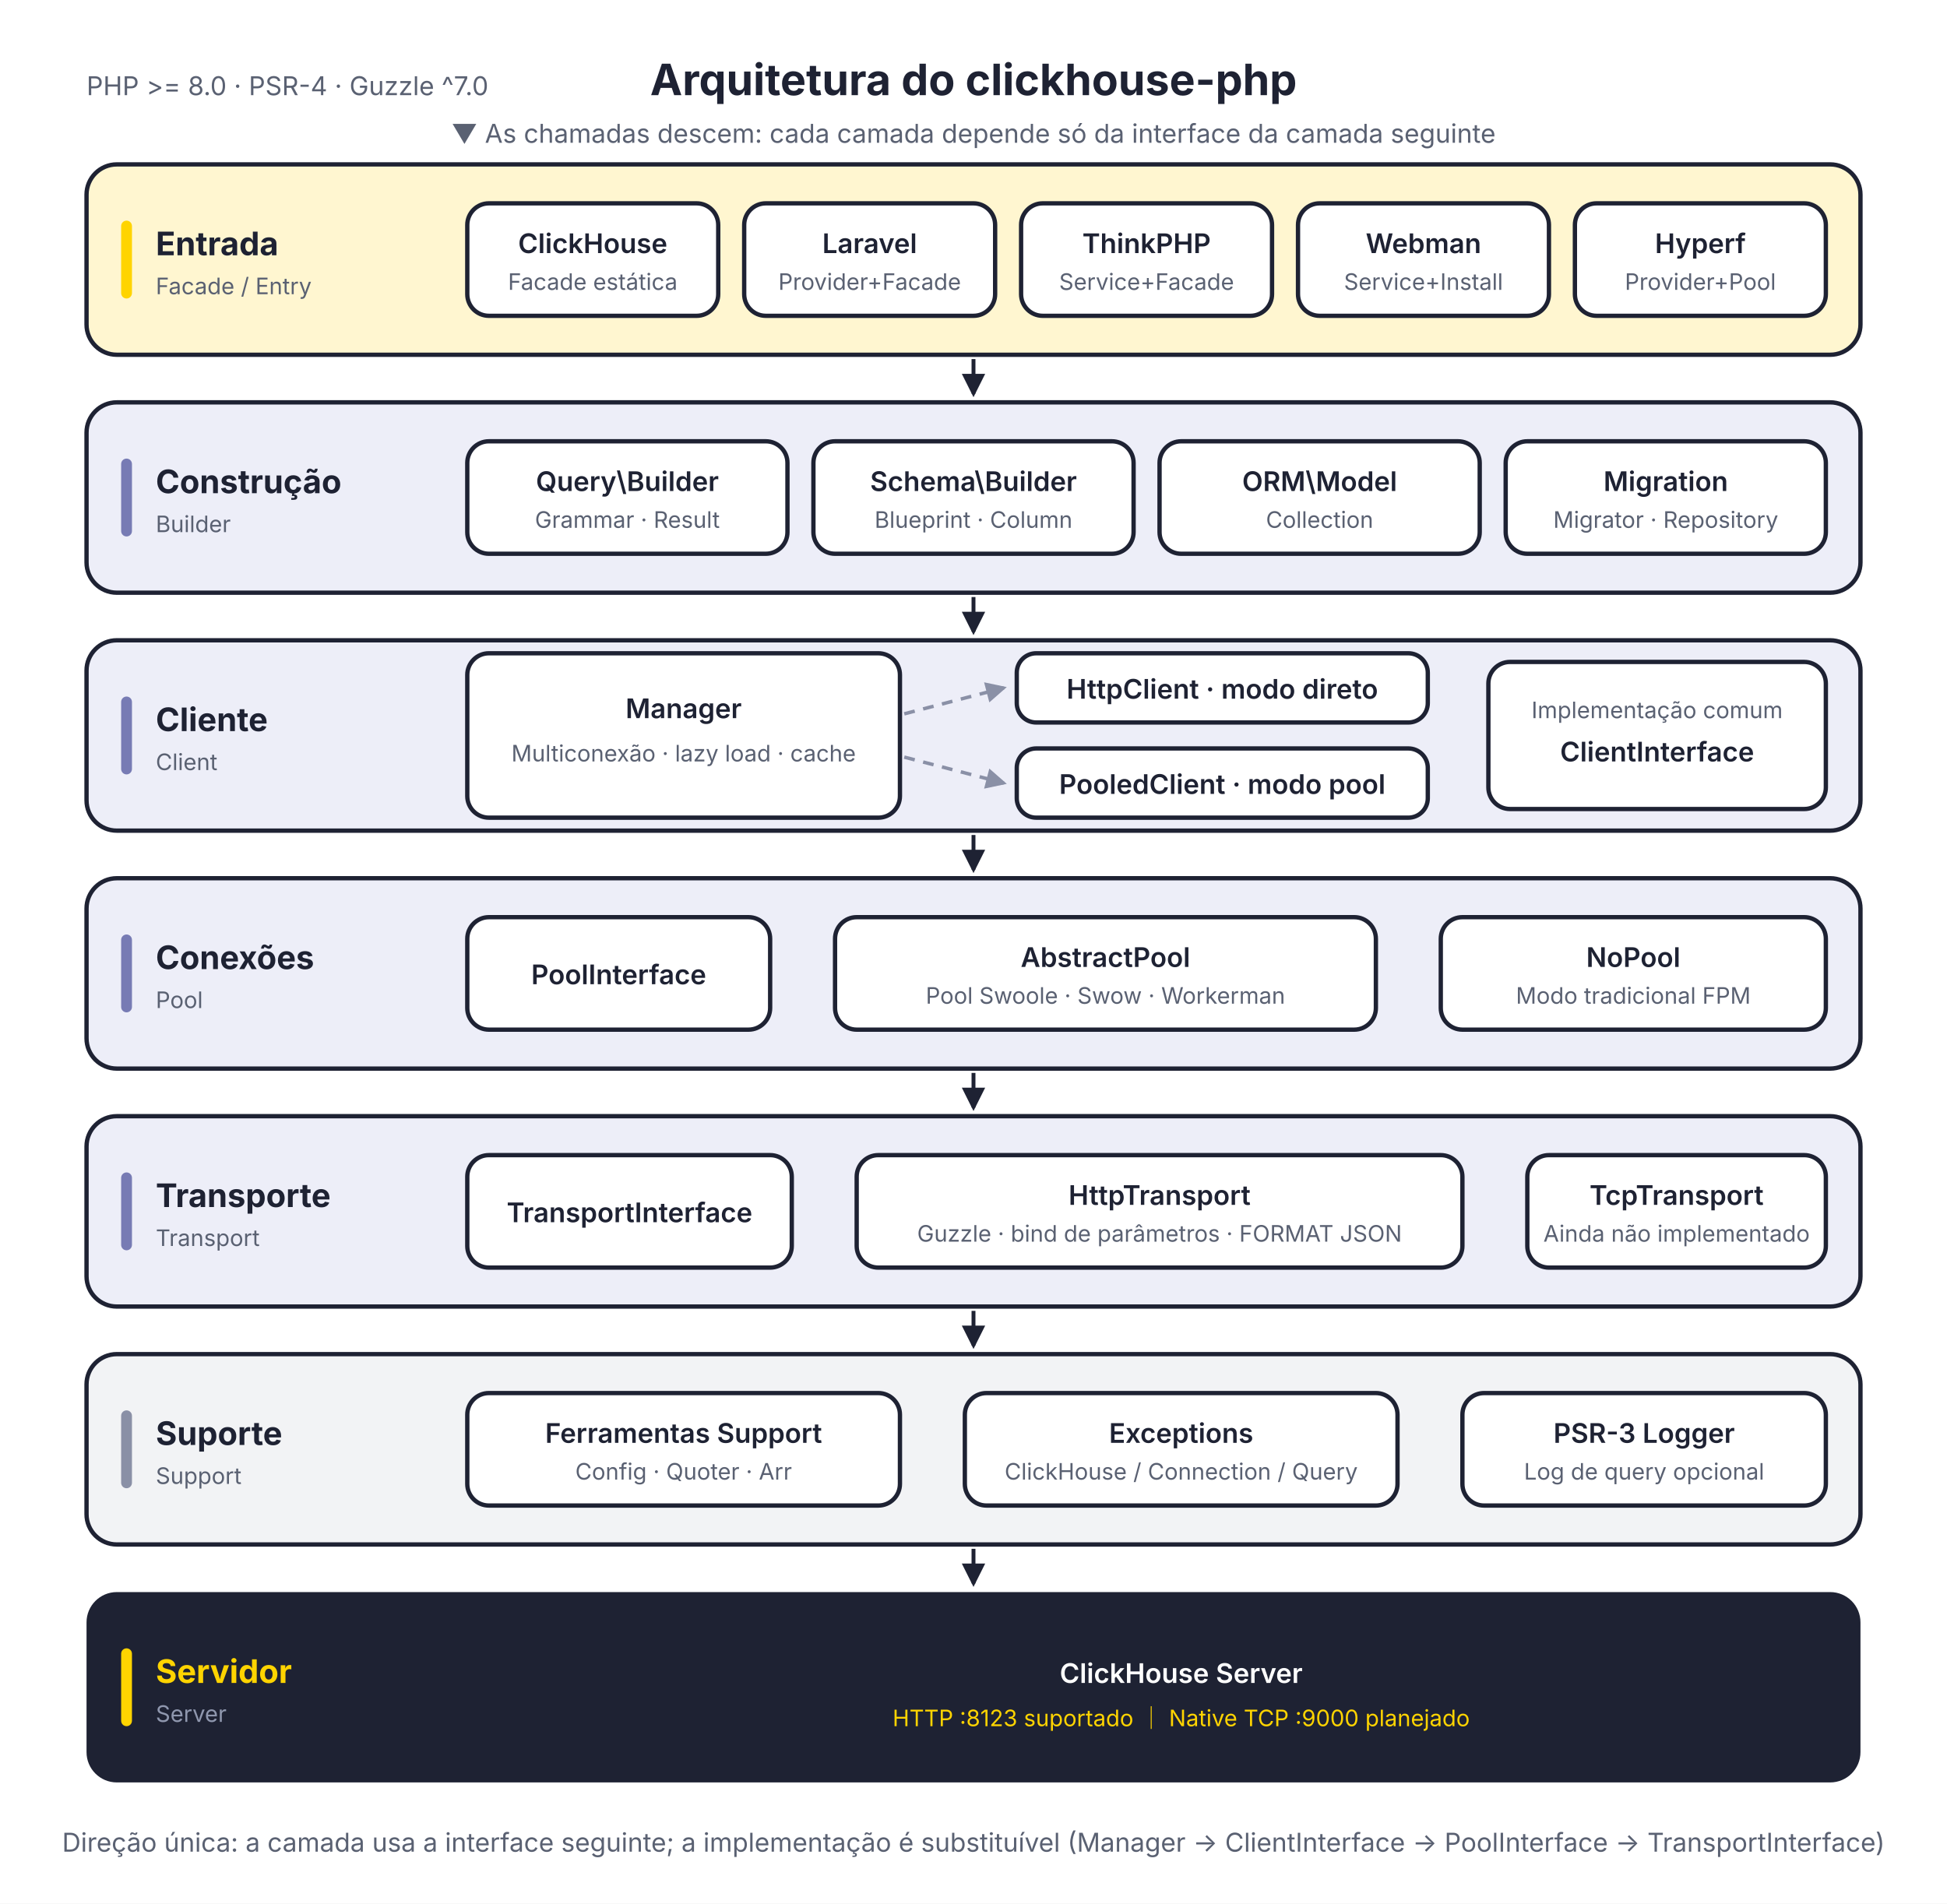
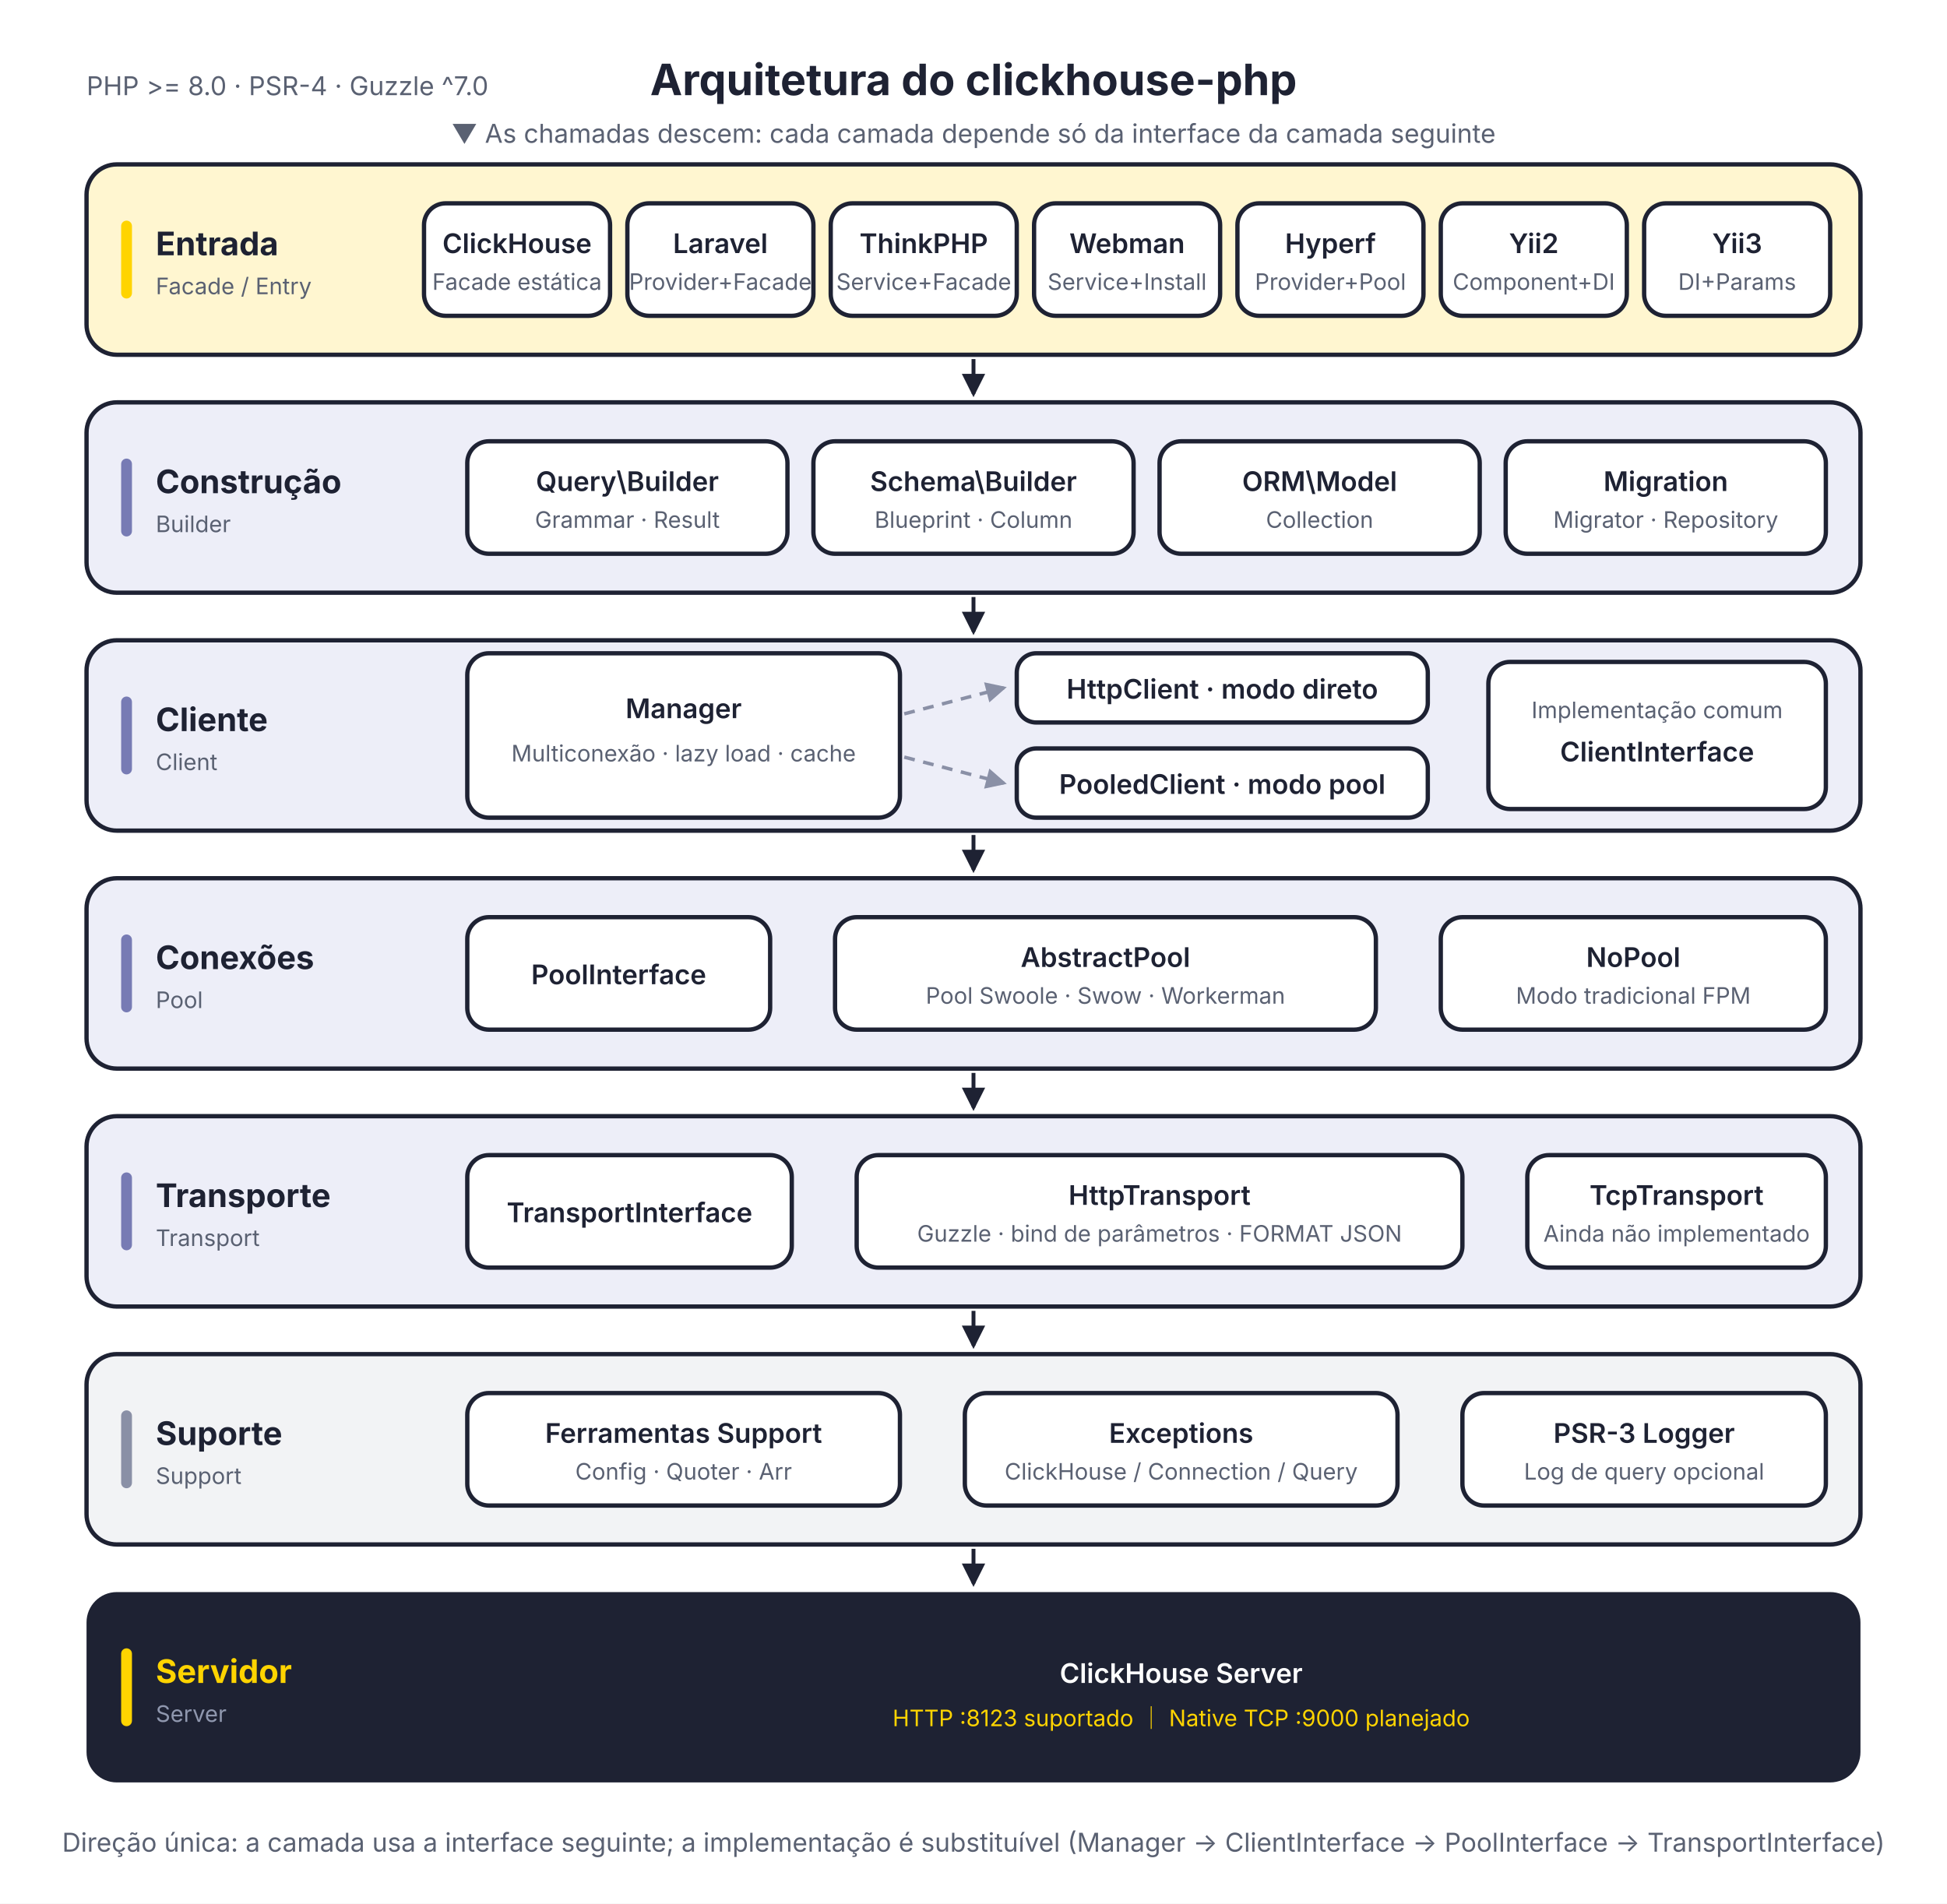
<svg xmlns="http://www.w3.org/2000/svg" width="900" height="880" viewBox="0 0 900 880" role="img" aria-labelledby="archTitle archDesc">
  <style>
    text{font-family:system-ui,-apple-system,"Segoe UI","PingFang SC","Microsoft YaHei",sans-serif;fill:#1E2233}
    .ttl{font-size:20px;font-weight:700}
    .sub{font-size:12px;fill:#5A6172}
    .lt{font-size:15px;font-weight:700}
    .ls{font-size:10.5px;fill:#5A6172}
    .n{font-size:12.5px;font-weight:600}
    .d{font-size:10.5px;fill:#5A6172}
    .ctr{text-anchor:middle}
    .y{font-size:15px;font-weight:700;fill:#FFD400}
    .y2{font-size:10.5px;fill:#8F97AE}
    .w{font-size:12.5px;font-weight:600;fill:#FFFFFF}
    .w2{font-size:10.5px;fill:#FFD400}
    .bar{stroke:none}
    .bx{fill:#fff;stroke:#1E2233;stroke-width:2}
    .band{stroke:#1E2233;stroke-width:2}
    .link{stroke:#1E2233;stroke-width:1.8;fill:none}
    .dash{stroke:#8A90A6;stroke-width:1.6;fill:none;stroke-dasharray:5 4}
  </style>
  <defs>
    <marker id="arw" viewBox="0 0 10 10" refX="8.5" refY="5" markerWidth="6" markerHeight="6" orient="auto">
      <path d="M0 0 10 5 0 10z" fill="#1E2233" />
    </marker>
    <marker id="arwg" viewBox="0 0 10 10" refX="8.5" refY="5" markerWidth="6" markerHeight="6" orient="auto">
      <path d="M0 0 10 5 0 10z" fill="#8A90A6" />
    </marker>
  </defs>
  <rect x="0" y="0" width="900" height="880" fill="#FFFFFF" />
  <text class="ttl ctr" x="450" y="44">Arquitetura do clickhouse-php</text>
  <text class="sub" x="40" y="44">PHP &gt;= 8.0 · PSR-4 · Guzzle ^7.0</text>
  <text class="sub ctr" x="450" y="66">▼ As chamadas descem: cada camada depende só da interface da camada seguinte</text>
  <rect class="band" x="40" y="76" width="820" height="88" rx="14" fill="#FFF6D0" />
  <rect class="bar" x="56" y="102" width="5" height="36" rx="2.5" fill="#FFD400" />
  <text class="lt" x="72" y="118">Entrada</text>
  <text class="ls" x="72" y="136">Facade / Entry</text>
  <g>
-     <rect class="bx" x="216" y="94" width="116" height="52" rx="10" />
-     <text class="n ctr" x="274" y="117">ClickHouse</text>
-     <text class="d ctr" x="274" y="134">Facade estática</text>
-     <rect class="bx" x="344" y="94" width="116" height="52" rx="10" />
-     <text class="n ctr" x="402" y="117">Laravel</text>
-     <text class="d ctr" x="402" y="134">Provider+Facade</text>
-     <rect class="bx" x="472" y="94" width="116" height="52" rx="10" />
-     <text class="n ctr" x="530" y="117">ThinkPHP</text>
-     <text class="d ctr" x="530" y="134">Service+Facade</text>
-     <rect class="bx" x="600" y="94" width="116" height="52" rx="10" />
-     <text class="n ctr" x="658" y="117">Webman</text>
-     <text class="d ctr" x="658" y="134">Service+Install</text>
-     <rect class="bx" x="728" y="94" width="116" height="52" rx="10" />
-     <text class="n ctr" x="786" y="117">Hyperf</text>
-     <text class="d ctr" x="786" y="134">Provider+Pool</text>
+     <rect class="bx" x="196" y="94" width="86" height="52" rx="10" />
+     <text class="n ctr" x="239" y="117">ClickHouse</text>
+     <text class="d ctr" x="239" y="134">Facade estática</text>
+     <rect class="bx" x="290" y="94" width="86" height="52" rx="10" />
+     <text class="n ctr" x="333" y="117">Laravel</text>
+     <text class="d ctr" x="333" y="134">Provider+Facade</text>
+     <rect class="bx" x="384" y="94" width="86" height="52" rx="10" />
+     <text class="n ctr" x="427" y="117">ThinkPHP</text>
+     <text class="d ctr" x="427" y="134">Service+Facade</text>
+     <rect class="bx" x="478" y="94" width="86" height="52" rx="10" />
+     <text class="n ctr" x="521" y="117">Webman</text>
+     <text class="d ctr" x="521" y="134">Service+Install</text>
+     <rect class="bx" x="572" y="94" width="86" height="52" rx="10" />
+     <text class="n ctr" x="615" y="117">Hyperf</text>
+     <text class="d ctr" x="615" y="134">Provider+Pool</text>
+     <rect class="bx" x="666" y="94" width="86" height="52" rx="10" />
+     <text class="n ctr" x="709" y="117">Yii2</text>
+     <text class="d ctr" x="709" y="134">Component+DI</text>
+     <rect class="bx" x="760" y="94" width="86" height="52" rx="10" />
+     <text class="n ctr" x="803" y="117">Yii3</text>
+     <text class="d ctr" x="803" y="134">DI+Params</text>
  </g>
  <line class="link" x1="450" y1="166" x2="450" y2="182" marker-end="url(#arw)" />
  <rect class="band" x="40" y="186" width="820" height="88" rx="14" fill="#EDEEF8" />
  <rect class="bar" x="56" y="212" width="5" height="36" rx="2.5" fill="#777BB4" />
  <text class="lt" x="72" y="228">Construção</text>
  <text class="ls" x="72" y="246">Builder</text>
  <g>
    <rect class="bx" x="216" y="204" width="148" height="52" rx="10" />
    <text class="n ctr" x="290" y="227">Query\Builder</text>
    <text class="d ctr" x="290" y="244">Grammar · Result</text>
    <rect class="bx" x="376" y="204" width="148" height="52" rx="10" />
    <text class="n ctr" x="450" y="227">Schema\Builder</text>
    <text class="d ctr" x="450" y="244">Blueprint · Column</text>
    <rect class="bx" x="536" y="204" width="148" height="52" rx="10" />
    <text class="n ctr" x="610" y="227">ORM\Model</text>
    <text class="d ctr" x="610" y="244">Collection</text>
    <rect class="bx" x="696" y="204" width="148" height="52" rx="10" />
    <text class="n ctr" x="770" y="227">Migration</text>
    <text class="d ctr" x="770" y="244">Migrator · Repository</text>
  </g>
  <line class="link" x1="450" y1="276" x2="450" y2="292" marker-end="url(#arw)" />
  <rect class="band" x="40" y="296" width="820" height="88" rx="14" fill="#EDEEF8" />
  <rect class="bar" x="56" y="322" width="5" height="36" rx="2.5" fill="#777BB4" />
  <text class="lt" x="72" y="338">Cliente</text>
  <text class="ls" x="72" y="356">Client</text>
  <rect class="bx" x="216" y="302" width="200" height="76" rx="10" />
  <text class="n ctr" x="316" y="332">Manager</text>
  <text class="d ctr" x="316" y="352">Multiconexão · lazy load · cache</text>
  <rect class="bx" x="470" y="302" width="190" height="32" rx="9" />
  <text class="n ctr" x="565" y="323">HttpClient · modo direto</text>
  <rect class="bx" x="470" y="346" width="190" height="32" rx="9" />
  <text class="n ctr" x="565" y="367">PooledClient · modo pool</text>
  <line class="dash" x1="418" y1="330" x2="464" y2="318" marker-end="url(#arwg)" />
  <line class="dash" x1="418" y1="350" x2="464" y2="362" marker-end="url(#arwg)" />
  <rect class="bx" x="688" y="306" width="156" height="68" rx="10" />
  <text class="d ctr" x="766" y="332">Implementação comum</text>
  <text class="n ctr" x="766" y="352">ClientInterface</text>
  <line class="link" x1="450" y1="386" x2="450" y2="402" marker-end="url(#arw)" />
  <rect class="band" x="40" y="406" width="820" height="88" rx="14" fill="#EDEEF8" />
  <rect class="bar" x="56" y="432" width="5" height="36" rx="2.5" fill="#777BB4" />
  <text class="lt" x="72" y="448">Conexões</text>
  <text class="ls" x="72" y="466">Pool</text>
  <rect class="bx" x="216" y="424" width="140" height="52" rx="10" />
  <text class="n ctr" x="286" y="455">PoolInterface</text>
  <rect class="bx" x="386" y="424" width="250" height="52" rx="10" />
  <text class="n ctr" x="511" y="447">AbstractPool</text>
  <text class="d ctr" x="511" y="464">Pool Swoole · Swow · Workerman</text>
  <rect class="bx" x="666" y="424" width="178" height="52" rx="10" />
  <text class="n ctr" x="755" y="447">NoPool</text>
  <text class="d ctr" x="755" y="464">Modo tradicional FPM</text>
  <line class="link" x1="450" y1="496" x2="450" y2="512" marker-end="url(#arw)" />
  <rect class="band" x="40" y="516" width="820" height="88" rx="14" fill="#EDEEF8" />
  <rect class="bar" x="56" y="542" width="5" height="36" rx="2.5" fill="#777BB4" />
  <text class="lt" x="72" y="558">Transporte</text>
  <text class="ls" x="72" y="576">Transport</text>
  <rect class="bx" x="216" y="534" width="150" height="52" rx="10" />
  <text class="n ctr" x="291" y="565">TransportInterface</text>
  <rect class="bx" x="396" y="534" width="280" height="52" rx="10" />
  <text class="n ctr" x="536" y="557">HttpTransport</text>
  <text class="d ctr" x="536" y="574">Guzzle · bind de parâmetros · FORMAT JSON</text>
  <rect class="bx" x="706" y="534" width="138" height="52" rx="10" />
  <text class="n ctr" x="775" y="557">TcpTransport</text>
  <text class="d ctr" x="775" y="574">Ainda não implementado</text>
  <line class="link" x1="450" y1="606" x2="450" y2="622" marker-end="url(#arw)" />
  <rect class="band" x="40" y="626" width="820" height="88" rx="14" fill="#F2F3F5" />
  <rect class="bar" x="56" y="652" width="5" height="36" rx="2.5" fill="#8A90A6" />
  <text class="lt" x="72" y="668">Suporte</text>
  <text class="ls" x="72" y="686">Support</text>
  <rect class="bx" x="216" y="644" width="200" height="52" rx="10" />
  <text class="n ctr" x="316" y="667">Ferramentas Support</text>
  <text class="d ctr" x="316" y="684">Config · Quoter · Arr</text>
  <rect class="bx" x="446" y="644" width="200" height="52" rx="10" />
  <text class="n ctr" x="546" y="667">Exceptions</text>
  <text class="d ctr" x="546" y="684">ClickHouse / Connection / Query</text>
  <rect class="bx" x="676" y="644" width="168" height="52" rx="10" />
  <text class="n ctr" x="760" y="667">PSR-3 Logger</text>
  <text class="d ctr" x="760" y="684">Log de query opcional</text>
  <line class="link" x1="450" y1="716" x2="450" y2="732" marker-end="url(#arw)" />
  <rect x="40" y="736" width="820" height="88" rx="14" fill="#1E2233" />
  <rect x="56" y="762" width="5" height="36" rx="2.5" fill="#FFD400" />
  <text class="y" x="72" y="778">Servidor</text>
  <text class="y2" x="72" y="796">Server</text>
  <text class="w ctr" x="546" y="778">ClickHouse Server</text>
  <text class="w2 ctr" x="546" y="798">HTTP :8123 suportado ｜ Native TCP :9000 planejado</text>
  <text class="sub ctr" x="450" y="856">Direção única: a camada usa a interface seguinte; a implementação é substituível (Manager → ClientInterface → PoolInterface → TransportInterface)</text>
</svg>
